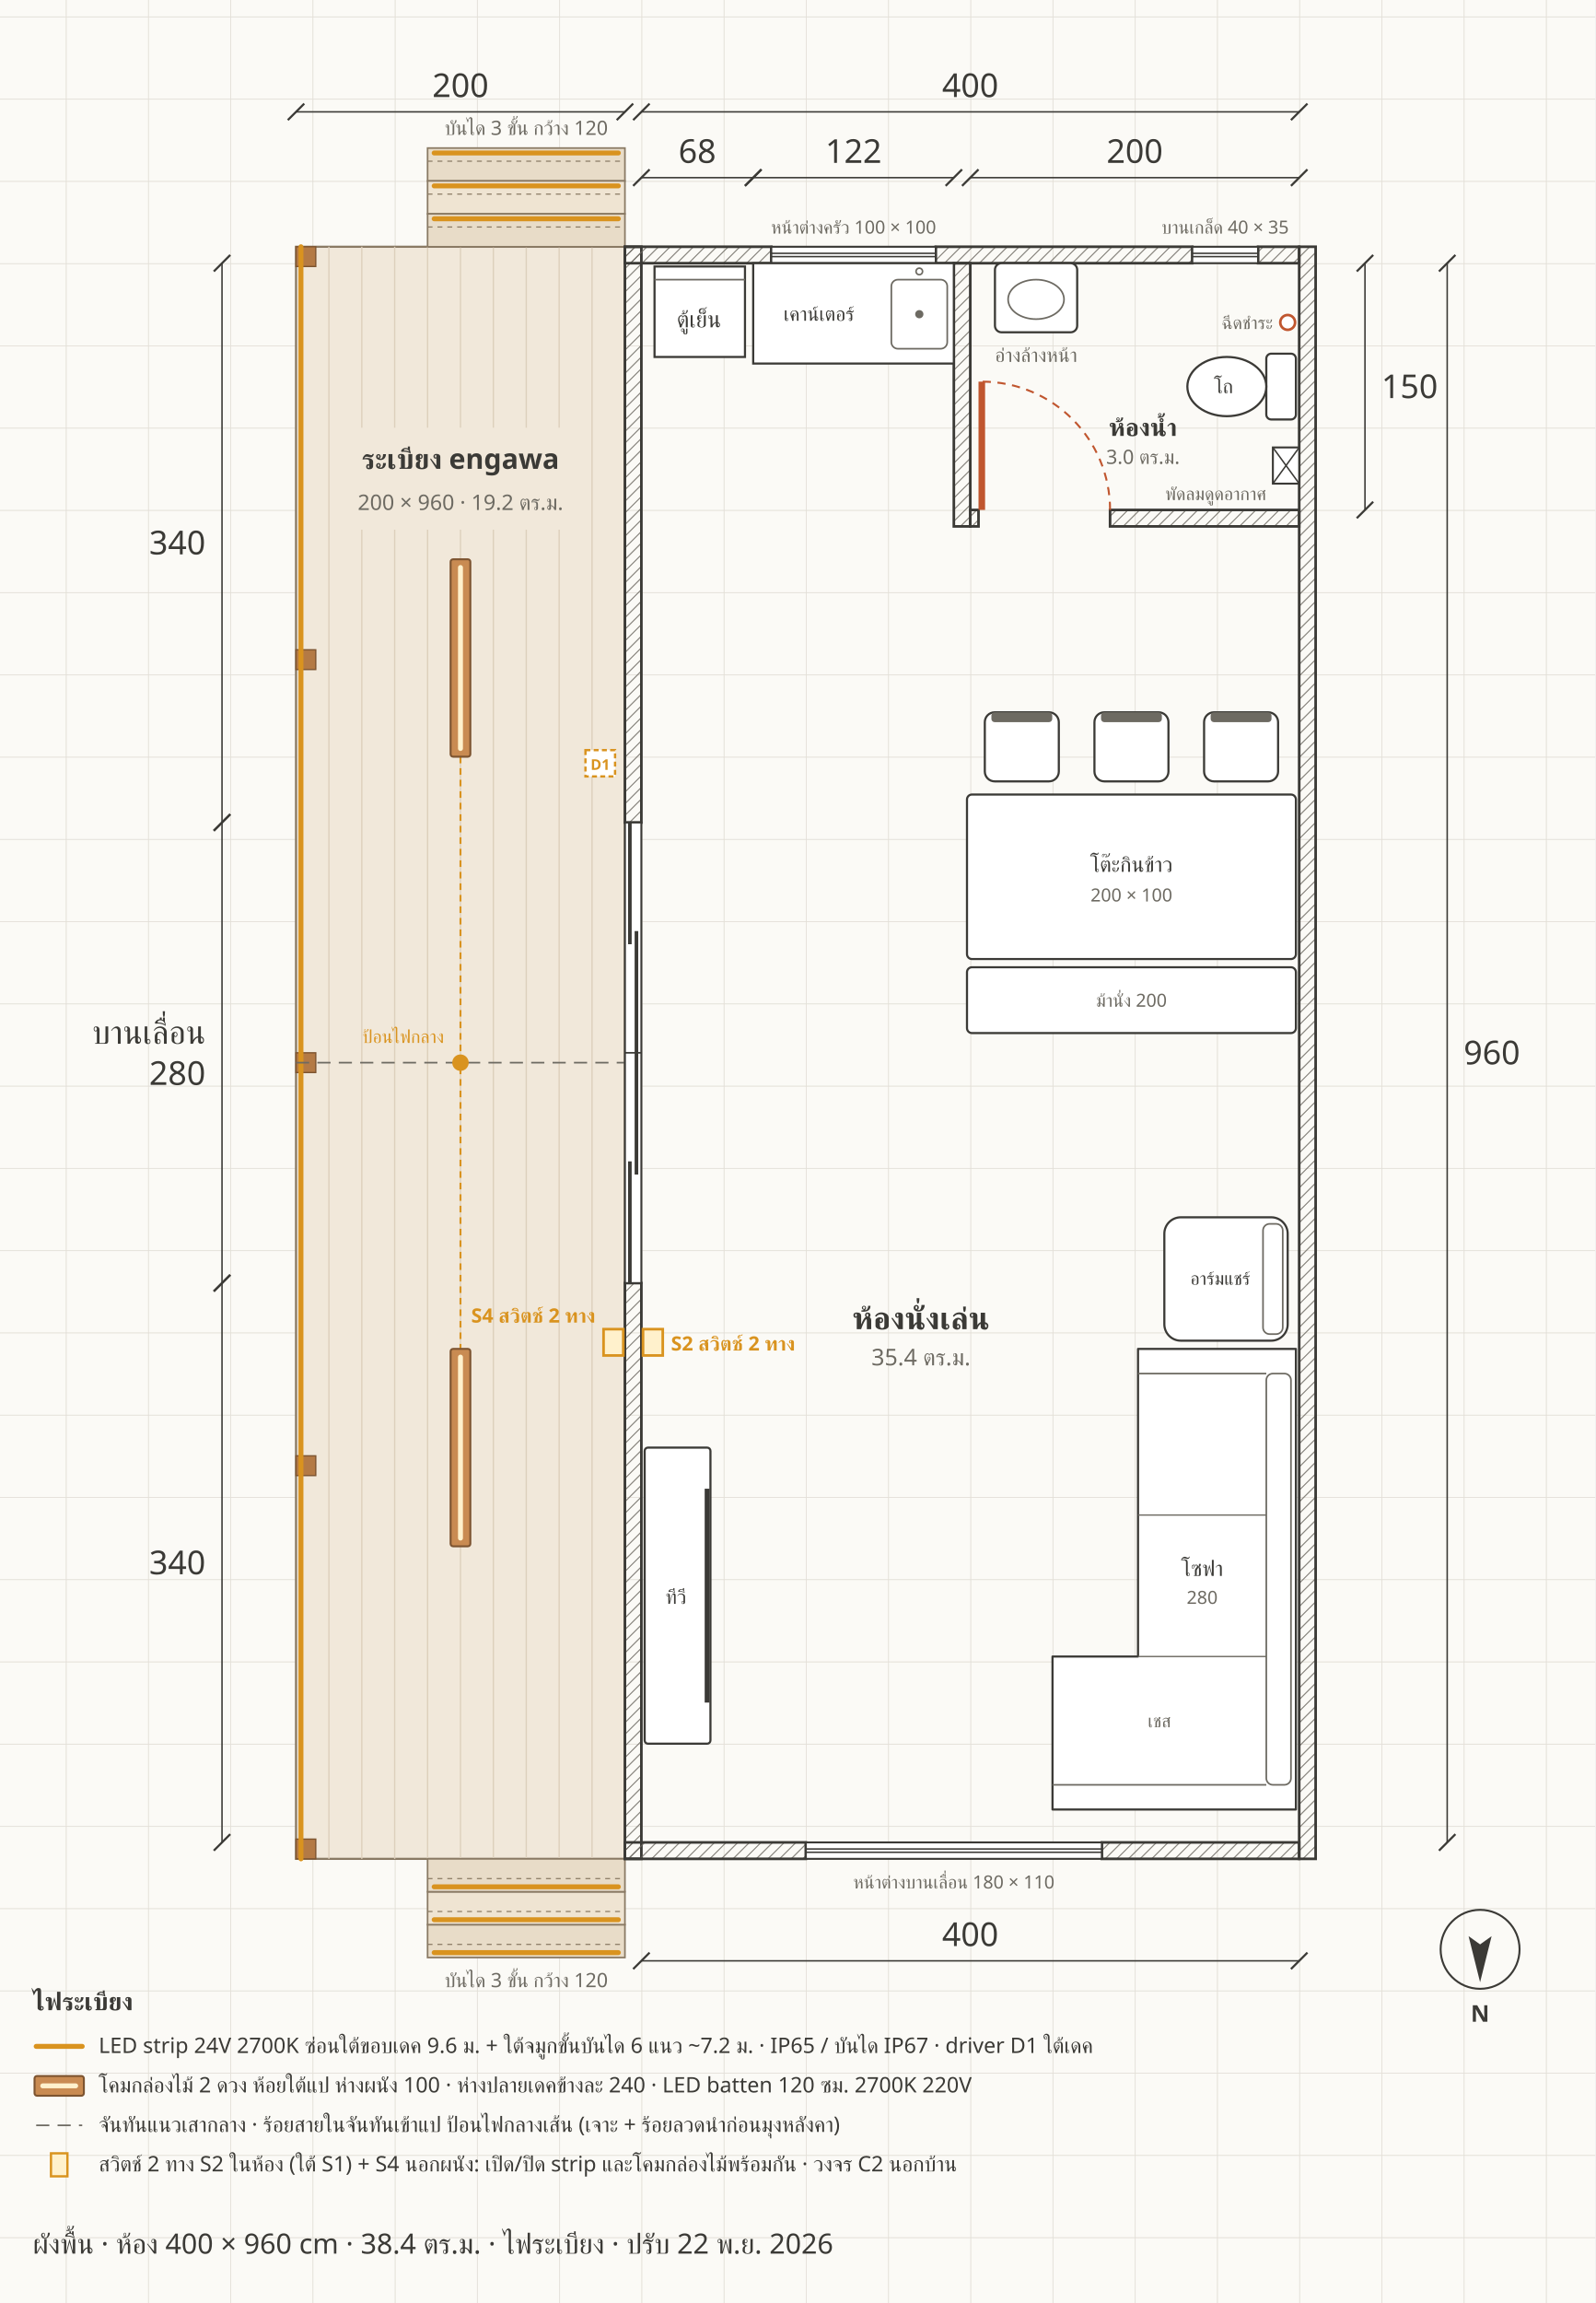
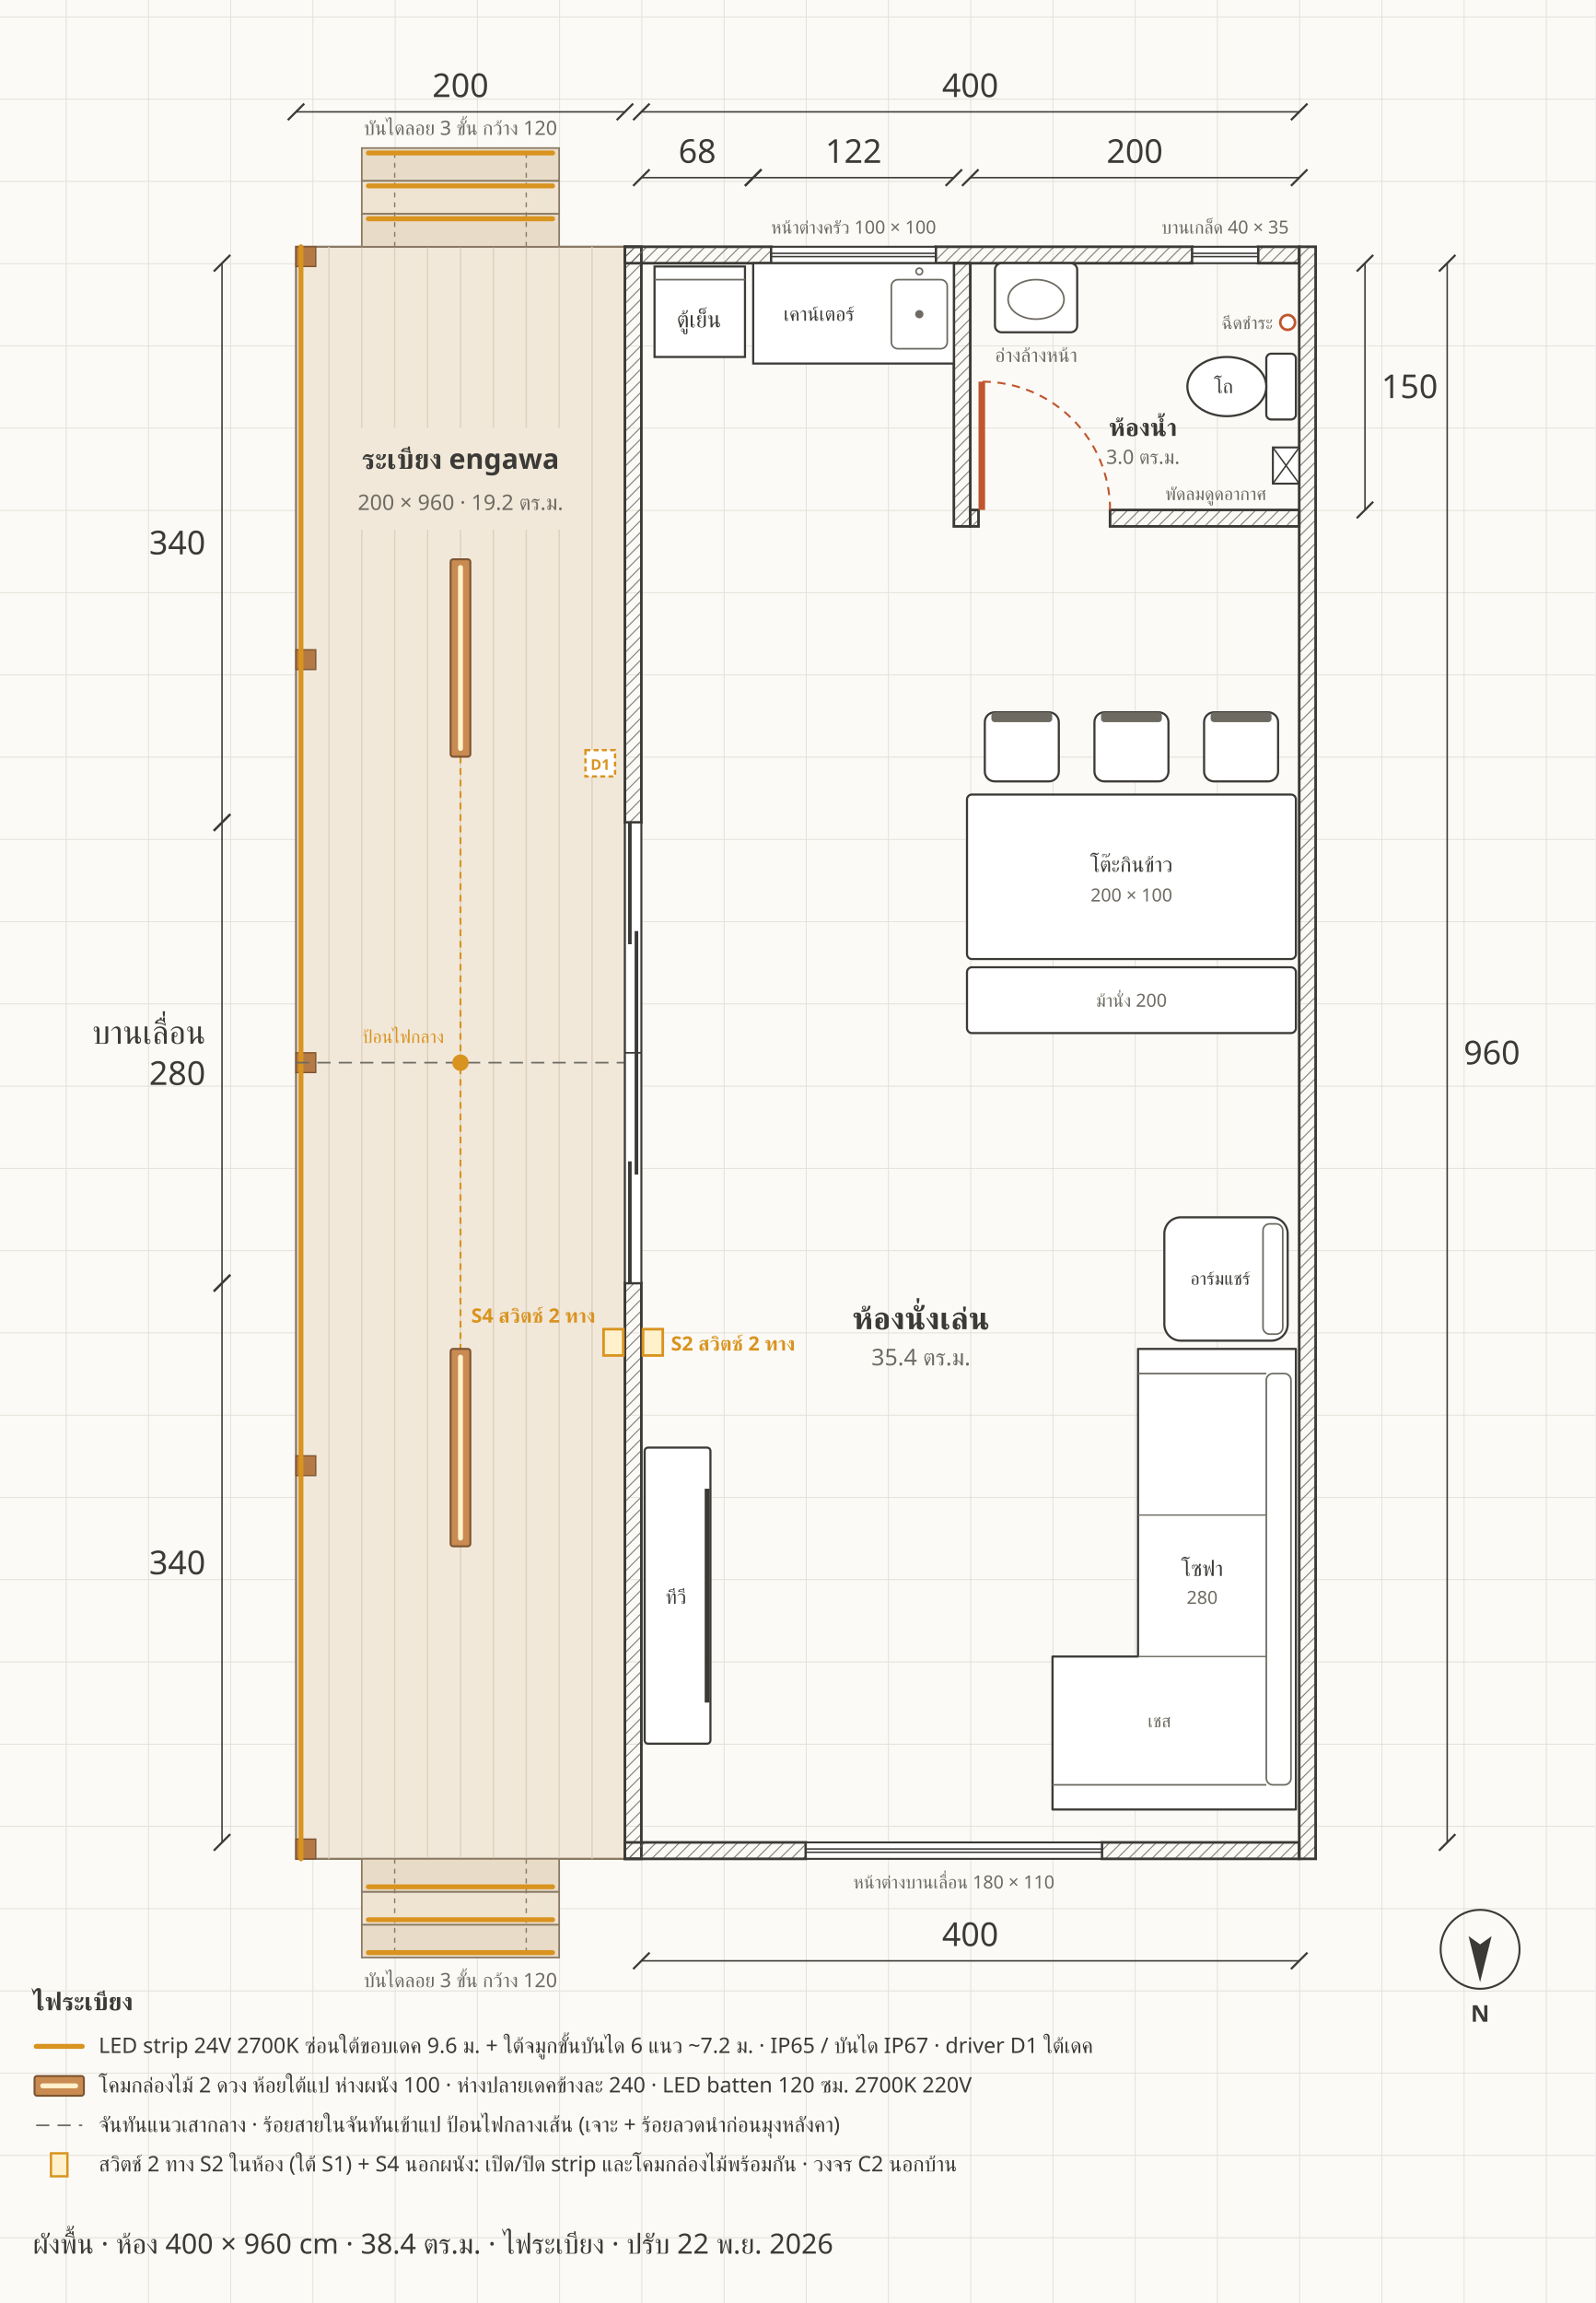
<svg xmlns="http://www.w3.org/2000/svg" viewBox="-390 -160 970 1400" width="970" height="1400" font-family="Leelawadee UI, Tahoma, sans-serif">
  <defs>
    <pattern id="grid" width="50" height="50" patternUnits="userSpaceOnUse" x="0" y="0">
      <path d="M50 0H0V50" fill="none" stroke="#e3e0d8" stroke-width="1" />
    </pattern>
    <pattern id="hatch" width="5" height="5" patternUnits="userSpaceOnUse" patternTransform="rotate(45)">
      <line x1="0" y1="0" x2="0" y2="5" stroke="#6d6a62" stroke-width="1" />
    </pattern>
  </defs>
  <rect x="-390" y="-160" width="970" height="1400" fill="#fbfaf6" />
  <rect x="-390" y="-160" width="970" height="1400" fill="url(#grid)" />
  <rect x="-210" y="-10" width="200" height="980" fill="#f1e8da" stroke="#8a7a64" stroke-width="1.3" />
  <line x1="-190" y1="-10" x2="-190" y2="970" stroke="#ddd0bc" stroke-width="0.8" />
  <line x1="-170" y1="-10" x2="-170" y2="970" stroke="#ddd0bc" stroke-width="0.8" />
  <line x1="-150" y1="-10" x2="-150" y2="970" stroke="#ddd0bc" stroke-width="0.8" />
  <line x1="-130" y1="-10" x2="-130" y2="970" stroke="#ddd0bc" stroke-width="0.8" />
  <line x1="-110" y1="-10" x2="-110" y2="970" stroke="#ddd0bc" stroke-width="0.8" />
  <line x1="-90" y1="-10" x2="-90" y2="970" stroke="#ddd0bc" stroke-width="0.8" />
  <line x1="-70" y1="-10" x2="-70" y2="970" stroke="#ddd0bc" stroke-width="0.8" />
  <line x1="-50" y1="-10" x2="-50" y2="970" stroke="#ddd0bc" stroke-width="0.8" />
  <line x1="-30" y1="-10" x2="-30" y2="970" stroke="#ddd0bc" stroke-width="0.8" />
  <rect x="-210" y="-10" width="12" height="12" fill="#b47a45" stroke="#7d5430" stroke-width="0.8" />
  <rect x="-210" y="235" width="12" height="12" fill="#b47a45" stroke="#7d5430" stroke-width="0.8" />
  <rect x="-210" y="480" width="12" height="12" fill="#b47a45" stroke="#7d5430" stroke-width="0.8" />
  <rect x="-210" y="725" width="12" height="12" fill="#b47a45" stroke="#7d5430" stroke-width="0.8" />
  <rect x="-210" y="958" width="12" height="12" fill="#b47a45" stroke="#7d5430" stroke-width="0.8" />
-   <rect x="-130" y="-70" width="120" height="20" fill="#e8dcc8" stroke="#8a7a64" stroke-width="1" />
-   <line x1="-130" y1="-62" x2="-10" y2="-62" stroke="#8a7a64" stroke-width="0.7" stroke-dasharray="3 3" />
-   <rect x="-130" y="-50" width="120" height="20" fill="#efe4d2" stroke="#8a7a64" stroke-width="1" />
-   <line x1="-130" y1="-42" x2="-10" y2="-42" stroke="#8a7a64" stroke-width="0.7" stroke-dasharray="3 3" />
-   <rect x="-130" y="-30" width="120" height="20" fill="#e8dcc8" stroke="#8a7a64" stroke-width="1" />
-   <line x1="-130" y1="-22" x2="-10" y2="-22" stroke="#8a7a64" stroke-width="0.7" stroke-dasharray="3 3" />
-   <rect x="-130" y="1010" width="120" height="20" fill="#e8dcc8" stroke="#8a7a64" stroke-width="1" />
-   <line x1="-130" y1="1022" x2="-10" y2="1022" stroke="#8a7a64" stroke-width="0.7" stroke-dasharray="3 3" />
-   <rect x="-130" y="990" width="120" height="20" fill="#efe4d2" stroke="#8a7a64" stroke-width="1" />
-   <line x1="-130" y1="1002" x2="-10" y2="1002" stroke="#8a7a64" stroke-width="0.7" stroke-dasharray="3 3" />
-   <rect x="-130" y="970" width="120" height="20" fill="#e8dcc8" stroke="#8a7a64" stroke-width="1" />
-   <line x1="-130" y1="982" x2="-10" y2="982" stroke="#8a7a64" stroke-width="0.7" stroke-dasharray="3 3" />
-   <text x="-70" y="-78" font-size="12" font-weight="400" text-anchor="middle" fill="#6d6a62">บันได 3 ขั้น กว้าง 120</text>
-   <text x="-70" y="1048" font-size="12" font-weight="400" text-anchor="middle" fill="#6d6a62">บันได 3 ขั้น กว้าง 120</text>
+   <rect x="-170" y="-70" width="120" height="20" fill="#e8dcc8" stroke="#8a7a64" stroke-width="1" />
+   <rect x="-170" y="-50" width="120" height="20" fill="#efe4d2" stroke="#8a7a64" stroke-width="1" />
+   <rect x="-170" y="-30" width="120" height="20" fill="#e8dcc8" stroke="#8a7a64" stroke-width="1" />
+   <line x1="-150" y1="-10" x2="-150" y2="-66" stroke="#8a7a64" stroke-width="0.8" stroke-dasharray="3 3" />
+   <line x1="-70" y1="-10" x2="-70" y2="-66" stroke="#8a7a64" stroke-width="0.8" stroke-dasharray="3 3" />
+   <rect x="-170" y="1010" width="120" height="20" fill="#e8dcc8" stroke="#8a7a64" stroke-width="1" />
+   <rect x="-170" y="990" width="120" height="20" fill="#efe4d2" stroke="#8a7a64" stroke-width="1" />
+   <rect x="-170" y="970" width="120" height="20" fill="#e8dcc8" stroke="#8a7a64" stroke-width="1" />
+   <line x1="-150" y1="970" x2="-150" y2="1026" stroke="#8a7a64" stroke-width="0.8" stroke-dasharray="3 3" />
+   <line x1="-70" y1="970" x2="-70" y2="1026" stroke="#8a7a64" stroke-width="0.8" stroke-dasharray="3 3" />
+   <text x="-110" y="-78" font-size="12" font-weight="400" text-anchor="middle" fill="#6d6a62">บันไดลอย 3 ขั้น กว้าง 120</text>
+   <text x="-110" y="1048" font-size="12" font-weight="400" text-anchor="middle" fill="#6d6a62">บันไดลอย 3 ขั้น กว้าง 120</text>
  <rect x="-185" y="100" width="150" height="62" fill="#f1e8da" />
  <text x="-110" y="125" font-size="17" font-weight="600" text-anchor="middle" fill="#3b3a36">ระเบียง engawa</text>
  <text x="-110" y="150" font-size="13" font-weight="400" text-anchor="middle" fill="#6d6a62">200 × 960 · 19.2 ตร.ม.</text>
  <line x1="-207" y1="-10" x2="-207" y2="970" stroke="#d9931f" stroke-width="3" stroke-linecap="round" />
-   <line x1="-126" y1="-27" x2="-14" y2="-27" stroke="#d9931f" stroke-width="3" stroke-linecap="round" />
-   <line x1="-126" y1="987" x2="-14" y2="987" stroke="#d9931f" stroke-width="3" stroke-linecap="round" />
-   <line x1="-126" y1="-47" x2="-14" y2="-47" stroke="#d9931f" stroke-width="3" stroke-linecap="round" />
-   <line x1="-126" y1="1007" x2="-14" y2="1007" stroke="#d9931f" stroke-width="3" stroke-linecap="round" />
-   <line x1="-126" y1="-67" x2="-14" y2="-67" stroke="#d9931f" stroke-width="3" stroke-linecap="round" />
-   <line x1="-126" y1="1027" x2="-14" y2="1027" stroke="#d9931f" stroke-width="3" stroke-linecap="round" />
+   <line x1="-166" y1="-27" x2="-54" y2="-27" stroke="#d9931f" stroke-width="3" stroke-linecap="round" />
+   <line x1="-166" y1="987" x2="-54" y2="987" stroke="#d9931f" stroke-width="3" stroke-linecap="round" />
+   <line x1="-166" y1="-47" x2="-54" y2="-47" stroke="#d9931f" stroke-width="3" stroke-linecap="round" />
+   <line x1="-166" y1="1007" x2="-54" y2="1007" stroke="#d9931f" stroke-width="3" stroke-linecap="round" />
+   <line x1="-166" y1="-67" x2="-54" y2="-67" stroke="#d9931f" stroke-width="3" stroke-linecap="round" />
+   <line x1="-166" y1="1027" x2="-54" y2="1027" stroke="#d9931f" stroke-width="3" stroke-linecap="round" />
  <line x1="-210" y1="486" x2="-10" y2="486" stroke="#6d6a62" stroke-width="1" stroke-dasharray="8 5" />
  <line x1="-110" y1="300" x2="-110" y2="660" stroke="#d9931f" stroke-width="1.2" stroke-dasharray="4 3" />
  <rect x="-116" y="180" width="12" height="120" rx="1.5" fill="#c98b52" stroke="#7d5430" stroke-width="1.2" />
  <line x1="-110" y1="185" x2="-110" y2="295" stroke="#fff1cc" stroke-width="3" stroke-linecap="round" />
  <rect x="-116" y="660" width="12" height="120" rx="1.5" fill="#c98b52" stroke="#7d5430" stroke-width="1.2" />
  <line x1="-110" y1="665" x2="-110" y2="775" stroke="#fff1cc" stroke-width="3" stroke-linecap="round" />
  <circle cx="-110" cy="486" r="5" fill="#d9931f" />
  <text x="-120" y="474" font-size="11" font-weight="400" text-anchor="end" fill="#d9931f">ป้อนไฟกลาง</text>
  <rect x="-34" y="296" width="18" height="16" fill="#fff" stroke="#d9931f" stroke-width="1.4" stroke-dasharray="3 2" />
  <text x="-25" y="308" font-size="9" font-weight="600" text-anchor="middle" fill="#d9931f">D1</text>
  <rect x="-10" y="-10" width="10" height="350" fill="url(#hatch)" stroke="#3b3a36" stroke-width="1.6" />
  <rect x="-10" y="620" width="10" height="350" fill="url(#hatch)" stroke="#3b3a36" stroke-width="1.6" />
  <rect x="400" y="-10" width="10" height="980" fill="url(#hatch)" stroke="#3b3a36" stroke-width="1.6" />
  <rect x="-10" y="-10" width="89" height="10" fill="url(#hatch)" stroke="#3b3a36" stroke-width="1.6" />
  <rect x="179" y="-10" width="156" height="10" fill="url(#hatch)" stroke="#3b3a36" stroke-width="1.6" />
  <rect x="375" y="-10" width="25" height="10" fill="url(#hatch)" stroke="#3b3a36" stroke-width="1.6" />
  <rect x="-10" y="960" width="110" height="10" fill="url(#hatch)" stroke="#3b3a36" stroke-width="1.6" />
  <rect x="280" y="960" width="120" height="10" fill="url(#hatch)" stroke="#3b3a36" stroke-width="1.6" />
  <rect x="79" y="-10" width="100" height="10" fill="#fff" stroke="#3b3a36" stroke-width="1.2" />
  <g stroke="#3b3a36" stroke-width="0.9">
    <line x1="79" y1="-6" x2="179" y2="-6" />
    <line x1="79" y1="-4" x2="179" y2="-4" />
  </g>
  <rect x="335" y="-10" width="40" height="10" fill="#fff" stroke="#3b3a36" stroke-width="1.2" />
  <g stroke="#3b3a36" stroke-width="0.9">
    <line x1="335" y1="-6" x2="375" y2="-6" />
    <line x1="335" y1="-4" x2="375" y2="-4" />
  </g>
  <rect x="100" y="960" width="180" height="10" fill="#fff" stroke="#3b3a36" stroke-width="1.2" />
  <g stroke="#3b3a36" stroke-width="0.9">
    <line x1="100" y1="964" x2="280" y2="964" />
    <line x1="100" y1="966" x2="280" y2="966" />
  </g>
  <rect x="-10" y="340" width="10" height="280" fill="#fff" stroke="#3b3a36" stroke-width="1.2" />
  <g stroke="#3b3a36" stroke-width="2.2">
    <line x1="-7" y1="340" x2="-7" y2="414" />
    <line x1="-7" y1="546" x2="-7" y2="620" />
    <line x1="-3" y1="406" x2="-3" y2="480" />
    <line x1="-3" y1="480" x2="-3" y2="554" />
  </g>
  <line x1="-10" y1="480" x2="0" y2="480" stroke="#3b3a36" stroke-width="1" />
  <rect x="1" y="648" width="12" height="16" fill="#fff1cc" stroke="#d9931f" stroke-width="1.6" />
  <text x="18" y="661" font-size="12" font-weight="600" text-anchor="start" fill="#d9931f">S2 สวิตช์ 2 ทาง</text>
  <rect x="-23" y="648" width="12" height="16" fill="#fff1cc" stroke="#d9931f" stroke-width="1.6" />
  <text x="-28" y="644" font-size="12" font-weight="600" text-anchor="end" fill="#d9931f">S4 สวิตช์ 2 ทาง</text>
  <rect x="190" y="0" width="10" height="160" fill="url(#hatch)" stroke="#3b3a36" stroke-width="1.6" />
  <rect x="200" y="150" width="5" height="10" fill="url(#hatch)" stroke="#3b3a36" stroke-width="1.6" />
  <rect x="285" y="150" width="115" height="10" fill="url(#hatch)" stroke="#3b3a36" stroke-width="1.6" />
  <rect x="205" y="72" width="4" height="78" fill="#c0562f" />
  <path d="M285 150 A78 78 0 0 0 207 72" fill="none" stroke="#c0562f" stroke-width="1.2" stroke-dasharray="5 4" />
  <rect x="8" y="2" width="55" height="55" fill="#fff" stroke="#3b3a36" stroke-width="1.3" />
  <line x1="8" y1="10" x2="63" y2="10" stroke="#6d6a62" stroke-width="1" />
  <text x="35" y="39" font-size="14" font-weight="400" text-anchor="middle" fill="#3b3a36">ตู้เย็น</text>
  <rect x="68" y="0" width="122" height="61" fill="#fff" stroke="#3b3a36" stroke-width="1.3" />
  <rect x="152" y="10" width="34" height="42" rx="4" fill="none" stroke="#6d6a62" stroke-width="1" />
  <circle cx="169" cy="31" r="2.5" fill="#6d6a62" />
  <circle cx="169" cy="5" r="2" fill="none" stroke="#6d6a62" stroke-width="1" />
  <text x="108" y="35" font-size="12" font-weight="400" text-anchor="middle" fill="#3b3a36">เคาน์เตอร์</text>
  <rect x="215" y="0" width="50" height="42" rx="4" fill="#fff" stroke="#3b3a36" stroke-width="1.3" />
  <ellipse cx="240" cy="22" rx="17" ry="12" fill="none" stroke="#6d6a62" stroke-width="1" />
  <text x="240" y="60" font-size="12" font-weight="400" text-anchor="middle" fill="#6d6a62">อ่างล้างหน้า</text>
  <rect x="380" y="55" width="18" height="40" rx="3" fill="#fff" stroke="#3b3a36" stroke-width="1.3" />
  <ellipse cx="356" cy="75" rx="24" ry="18" fill="#fff" stroke="#3b3a36" stroke-width="1.3" />
  <text x="354" y="79" font-size="12" font-weight="400" text-anchor="middle" fill="#3b3a36">โถ</text>
  <circle cx="393" cy="36" r="4.5" fill="#fff" stroke="#c0562f" stroke-width="1.6" />
  <text x="384" y="40" font-size="11" font-weight="400" text-anchor="end" fill="#6d6a62">ฉีดชำระ</text>
  <rect x="384" y="112" width="16" height="22" fill="#fff" stroke="#3b3a36" stroke-width="1.2" />
  <path d="M384 112 L400 134 M400 112 L384 134" stroke="#3b3a36" stroke-width="0.9" />
  <text x="380" y="144" font-size="11" font-weight="400" text-anchor="end" fill="#6d6a62">พัดลมดูดอากาศ</text>
  <text x="305" y="105" font-size="15" font-weight="600" text-anchor="middle" fill="#3b3a36">ห้องน้ำ</text>
  <text x="305" y="122" font-size="12" font-weight="400" text-anchor="middle" fill="#6d6a62">3.0 ตร.ม.</text>
  <rect x="208.833" y="273" width="45" height="42" rx="6" fill="#fff" stroke="#3b3a36" stroke-width="1.3" />
  <rect x="212.833" y="273" width="37" height="6" rx="2" fill="#6d6a62" />
  <rect x="275.5" y="273" width="45" height="42" rx="6" fill="#fff" stroke="#3b3a36" stroke-width="1.3" />
  <rect x="279.5" y="273" width="37" height="6" rx="2" fill="#6d6a62" />
  <rect x="342.167" y="273" width="45" height="42" rx="6" fill="#fff" stroke="#3b3a36" stroke-width="1.3" />
  <rect x="346.167" y="273" width="37" height="6" rx="2" fill="#6d6a62" />
  <rect x="198" y="323" width="200" height="100" rx="3" fill="#fff" stroke="#3b3a36" stroke-width="1.3" />
  <text x="298" y="370" font-size="13" font-weight="400" text-anchor="middle" fill="#3b3a36">โต๊ะกินข้าว</text>
  <text x="298" y="388" font-size="11" font-weight="400" text-anchor="middle" fill="#6d6a62">200 × 100</text>
  <rect x="198" y="428" width="200" height="40" rx="3" fill="#fff" stroke="#3b3a36" stroke-width="1.3" />
  <text x="298" y="452" font-size="11" font-weight="400" text-anchor="middle" fill="#6d6a62">ม้านั่ง 200</text>
  <rect x="318" y="580" width="75" height="75" rx="10" fill="#fff" stroke="#3b3a36" stroke-width="1.3" />
  <rect x="378" y="584" width="12" height="67" rx="4" fill="none" stroke="#6d6a62" stroke-width="1" />
  <text x="352" y="621" font-size="11" font-weight="400" text-anchor="middle" fill="#3b3a36">อาร์มแชร์</text>
  <path d="M302 660 H398 V940 H250 V847 H302 Z" stroke-linejoin="round" fill="#fff" stroke="#3b3a36" stroke-width="1.3" />
  <rect x="380" y="675" width="15" height="250" rx="4" fill="none" stroke="#6d6a62" stroke-width="1" />
  <line x1="302" y1="675" x2="380" y2="675" stroke="#6d6a62" stroke-width="1" />
  <line x1="250" y1="925" x2="380" y2="925" stroke="#6d6a62" stroke-width="1" />
  <line x1="302" y1="761" x2="380" y2="761" stroke="#6d6a62" stroke-width="0.8" />
  <line x1="302" y1="847" x2="380" y2="847" stroke="#6d6a62" stroke-width="0.8" />
  <text x="341" y="798" font-size="13" font-weight="400" text-anchor="middle" fill="#3b3a36">โซฟา</text>
  <text x="341" y="815" font-size="11" font-weight="400" text-anchor="middle" fill="#6d6a62">280</text>
  <text x="315" y="890" font-size="11" font-weight="400" text-anchor="middle" fill="#6d6a62">เชส</text>
  <rect x="2" y="720" width="40" height="180" rx="2" fill="#fff" stroke="#3b3a36" stroke-width="1.3" />
  <line x1="40" y1="745" x2="40" y2="875" stroke="#3b3a36" stroke-width="3" />
  <text x="21" y="815" font-size="12" font-weight="400" text-anchor="middle" fill="#3b3a36">ทีวี</text>
  <text x="170" y="648" font-size="19" font-weight="600" text-anchor="middle" fill="#3b3a36">ห้องนั่งเล่น</text>
  <text x="170" y="670" font-size="14" font-weight="400" text-anchor="middle" fill="#6d6a62">35.4 ตร.ม.</text>
  <text x="129" y="-18" font-size="11" font-weight="400" text-anchor="middle" fill="#6d6a62">หน้าต่างครัว 100 × 100</text>
  <text x="355" y="-18" font-size="11" font-weight="400" text-anchor="middle" fill="#6d6a62">บานเกล็ด 40 × 35</text>
  <text x="190" y="988" font-size="11" font-weight="400" text-anchor="middle" fill="#6d6a62">หน้าต่างบานเลื่อน 180 × 110</text>
  <g>
    <line x1="0" y1="-52" x2="68" y2="-52" stroke="#3b3a36" stroke-width="0.9" />
    <line x1="-5" y1="-47" x2="5" y2="-57" stroke="#3b3a36" stroke-width="1.3" />
    <line x1="63" y1="-47" x2="73" y2="-57" stroke="#3b3a36" stroke-width="1.3" />
    <text x="34" y="-61" font-size="20" font-weight="500" text-anchor="middle" fill="#3b3a36">68</text>
  </g>
  <g>
    <line x1="68" y1="-52" x2="190" y2="-52" stroke="#3b3a36" stroke-width="0.9" />
    <line x1="63" y1="-47" x2="73" y2="-57" stroke="#3b3a36" stroke-width="1.3" />
    <line x1="185" y1="-47" x2="195" y2="-57" stroke="#3b3a36" stroke-width="1.3" />
    <text x="129" y="-61" font-size="20" font-weight="500" text-anchor="middle" fill="#3b3a36">122</text>
  </g>
  <g>
    <line x1="200" y1="-52" x2="400" y2="-52" stroke="#3b3a36" stroke-width="0.9" />
    <line x1="195" y1="-47" x2="205" y2="-57" stroke="#3b3a36" stroke-width="1.3" />
    <line x1="395" y1="-47" x2="405" y2="-57" stroke="#3b3a36" stroke-width="1.3" />
    <text x="300" y="-61" font-size="20" font-weight="500" text-anchor="middle" fill="#3b3a36">200</text>
  </g>
  <g>
    <line x1="0" y1="-92" x2="400" y2="-92" stroke="#3b3a36" stroke-width="0.9" />
    <line x1="-5" y1="-87" x2="5" y2="-97" stroke="#3b3a36" stroke-width="1.3" />
    <line x1="395" y1="-87" x2="405" y2="-97" stroke="#3b3a36" stroke-width="1.3" />
    <text x="200" y="-101" font-size="20" font-weight="500" text-anchor="middle" fill="#3b3a36">400</text>
  </g>
  <g>
    <line x1="-210" y1="-92" x2="-10" y2="-92" stroke="#3b3a36" stroke-width="0.9" />
    <line x1="-215" y1="-87" x2="-205" y2="-97" stroke="#3b3a36" stroke-width="1.3" />
    <line x1="-15" y1="-87" x2="-5" y2="-97" stroke="#3b3a36" stroke-width="1.3" />
    <text x="-110" y="-101" font-size="20" font-weight="500" text-anchor="middle" fill="#3b3a36">200</text>
  </g>
  <g>
    <line x1="440" y1="0" x2="440" y2="150" stroke="#3b3a36" stroke-width="0.9" />
    <line x1="435" y1="5" x2="445" y2="-5" stroke="#3b3a36" stroke-width="1.3" />
    <line x1="435" y1="155" x2="445" y2="145" stroke="#3b3a36" stroke-width="1.3" />
    <text x="450" y="82" font-size="20" font-weight="500" text-anchor="start" fill="#3b3a36">150</text>
  </g>
  <g>
    <line x1="490" y1="0" x2="490" y2="960" stroke="#3b3a36" stroke-width="0.9" />
    <line x1="485" y1="5" x2="495" y2="-5" stroke="#3b3a36" stroke-width="1.3" />
    <line x1="485" y1="965" x2="495" y2="955" stroke="#3b3a36" stroke-width="1.3" />
    <text x="500" y="487" font-size="20" font-weight="500" text-anchor="start" fill="#3b3a36">960</text>
  </g>
  <g>
    <line x1="-255" y1="0" x2="-255" y2="340" stroke="#3b3a36" stroke-width="0.9" />
    <line x1="-260" y1="5" x2="-250" y2="-5" stroke="#3b3a36" stroke-width="1.3" />
    <line x1="-260" y1="345" x2="-250" y2="335" stroke="#3b3a36" stroke-width="1.3" />
    <text x="-265" y="177" font-size="20" font-weight="500" text-anchor="end" fill="#3b3a36">340</text>
  </g>
  <g>
    <line x1="-255" y1="340" x2="-255" y2="620" stroke="#3b3a36" stroke-width="0.9" />
    <line x1="-260" y1="345" x2="-250" y2="335" stroke="#3b3a36" stroke-width="1.3" />
    <line x1="-260" y1="625" x2="-250" y2="615" stroke="#3b3a36" stroke-width="1.3" />
    <text x="-265" y="474.5" font-size="20" font-weight="500" text-anchor="end" fill="#3b3a36">บานเลื่อน</text>
    <text x="-265" y="499.5" font-size="20" font-weight="500" text-anchor="end" fill="#3b3a36">280</text>
  </g>
  <g>
    <line x1="-255" y1="620" x2="-255" y2="960" stroke="#3b3a36" stroke-width="0.9" />
    <line x1="-260" y1="625" x2="-250" y2="615" stroke="#3b3a36" stroke-width="1.3" />
    <line x1="-260" y1="965" x2="-250" y2="955" stroke="#3b3a36" stroke-width="1.3" />
    <text x="-265" y="797" font-size="20" font-weight="500" text-anchor="end" fill="#3b3a36">340</text>
  </g>
  <g>
    <line x1="0" y1="1032" x2="400" y2="1032" stroke="#3b3a36" stroke-width="0.9" />
    <line x1="-5" y1="1037" x2="5" y2="1027" stroke="#3b3a36" stroke-width="1.3" />
    <line x1="395" y1="1037" x2="405" y2="1027" stroke="#3b3a36" stroke-width="1.3" />
    <text x="200" y="1023" font-size="20" font-weight="500" text-anchor="middle" fill="#3b3a36">400</text>
  </g>
  <g transform="translate(510 1025)">
    <circle r="24" fill="none" stroke="#3b3a36" stroke-width="1.2" />
    <path d="M0 20 L7 -8 L0 -3 L-7 -8 Z" fill="#3b3a36" />
    <text x="0" y="44" font-size="14" font-weight="600" text-anchor="middle" fill="#3b3a36">N</text>
  </g>
  <text x="-370" y="1062" font-size="15" font-weight="600" text-anchor="start" fill="#3b3a36">ไฟระเบียง</text>
  <line x1="-368" y1="1084" x2="-340" y2="1084" stroke="#d9931f" stroke-width="3" stroke-linecap="round" />
  <text x="-330" y="1088" font-size="13" font-weight="400" text-anchor="start" fill="#3b3a36">LED strip 24V 2700K ซ่อนใต้ขอบเดค 9.6 ม. + ใต้จมูกขั้นบันได 6 แนว ~7.2 ม. · IP65 / บันได IP67 · driver D1 ใต้เดค</text>
  <g transform="rotate(-90 -354 1108)">
    <rect x="-360" y="1093" width="12" height="30" rx="1.5" fill="#c98b52" stroke="#7d5430" stroke-width="1.2" />
    <line x1="-354" y1="1098" x2="-354" y2="1118" stroke="#fff1cc" stroke-width="3" stroke-linecap="round" />
  </g>
  <text x="-330" y="1112" font-size="13" font-weight="400" text-anchor="start" fill="#3b3a36">โคมกล่องไม้ 2 ดวง ห้อยใต้แป ห่างผนัง 100 · ห่างปลายเดคข้างละ 240 · LED batten 120 ซม. 2700K 220V</text>
  <line x1="-368" y1="1132" x2="-340" y2="1132" stroke="#6d6a62" stroke-width="1" stroke-dasharray="8 5" />
  <text x="-330" y="1136" font-size="13" font-weight="400" text-anchor="start" fill="#3b3a36">จันทันแนวเสากลาง · ร้อยสายในจันทันเข้าแป ป้อนไฟกลางเส้น (เจาะ + ร้อยลวดนำก่อนมุงหลังคา)</text>
  <rect x="-359" y="1149" width="10" height="14" fill="#fff1cc" stroke="#d9931f" stroke-width="1.4" />
  <text x="-330" y="1160" font-size="13" font-weight="400" text-anchor="start" fill="#3b3a36">สวิตช์ 2 ทาง S2 ในห้อง (ใต้ S1) + S4 นอกผนัง: เปิด/ปิด strip และโคมกล่องไม้พร้อมกัน · วงจร C2 นอกบ้าน</text>
  <text x="-370" y="1210" font-size="17" font-weight="400" text-anchor="start" fill="#3b3a36">ผังพื้น · ห้อง 400 × 960 cm · 38.4 ตร.ม. · ไฟระเบียง · ปรับ 22 พ.ย. 2026</text>
</svg>
